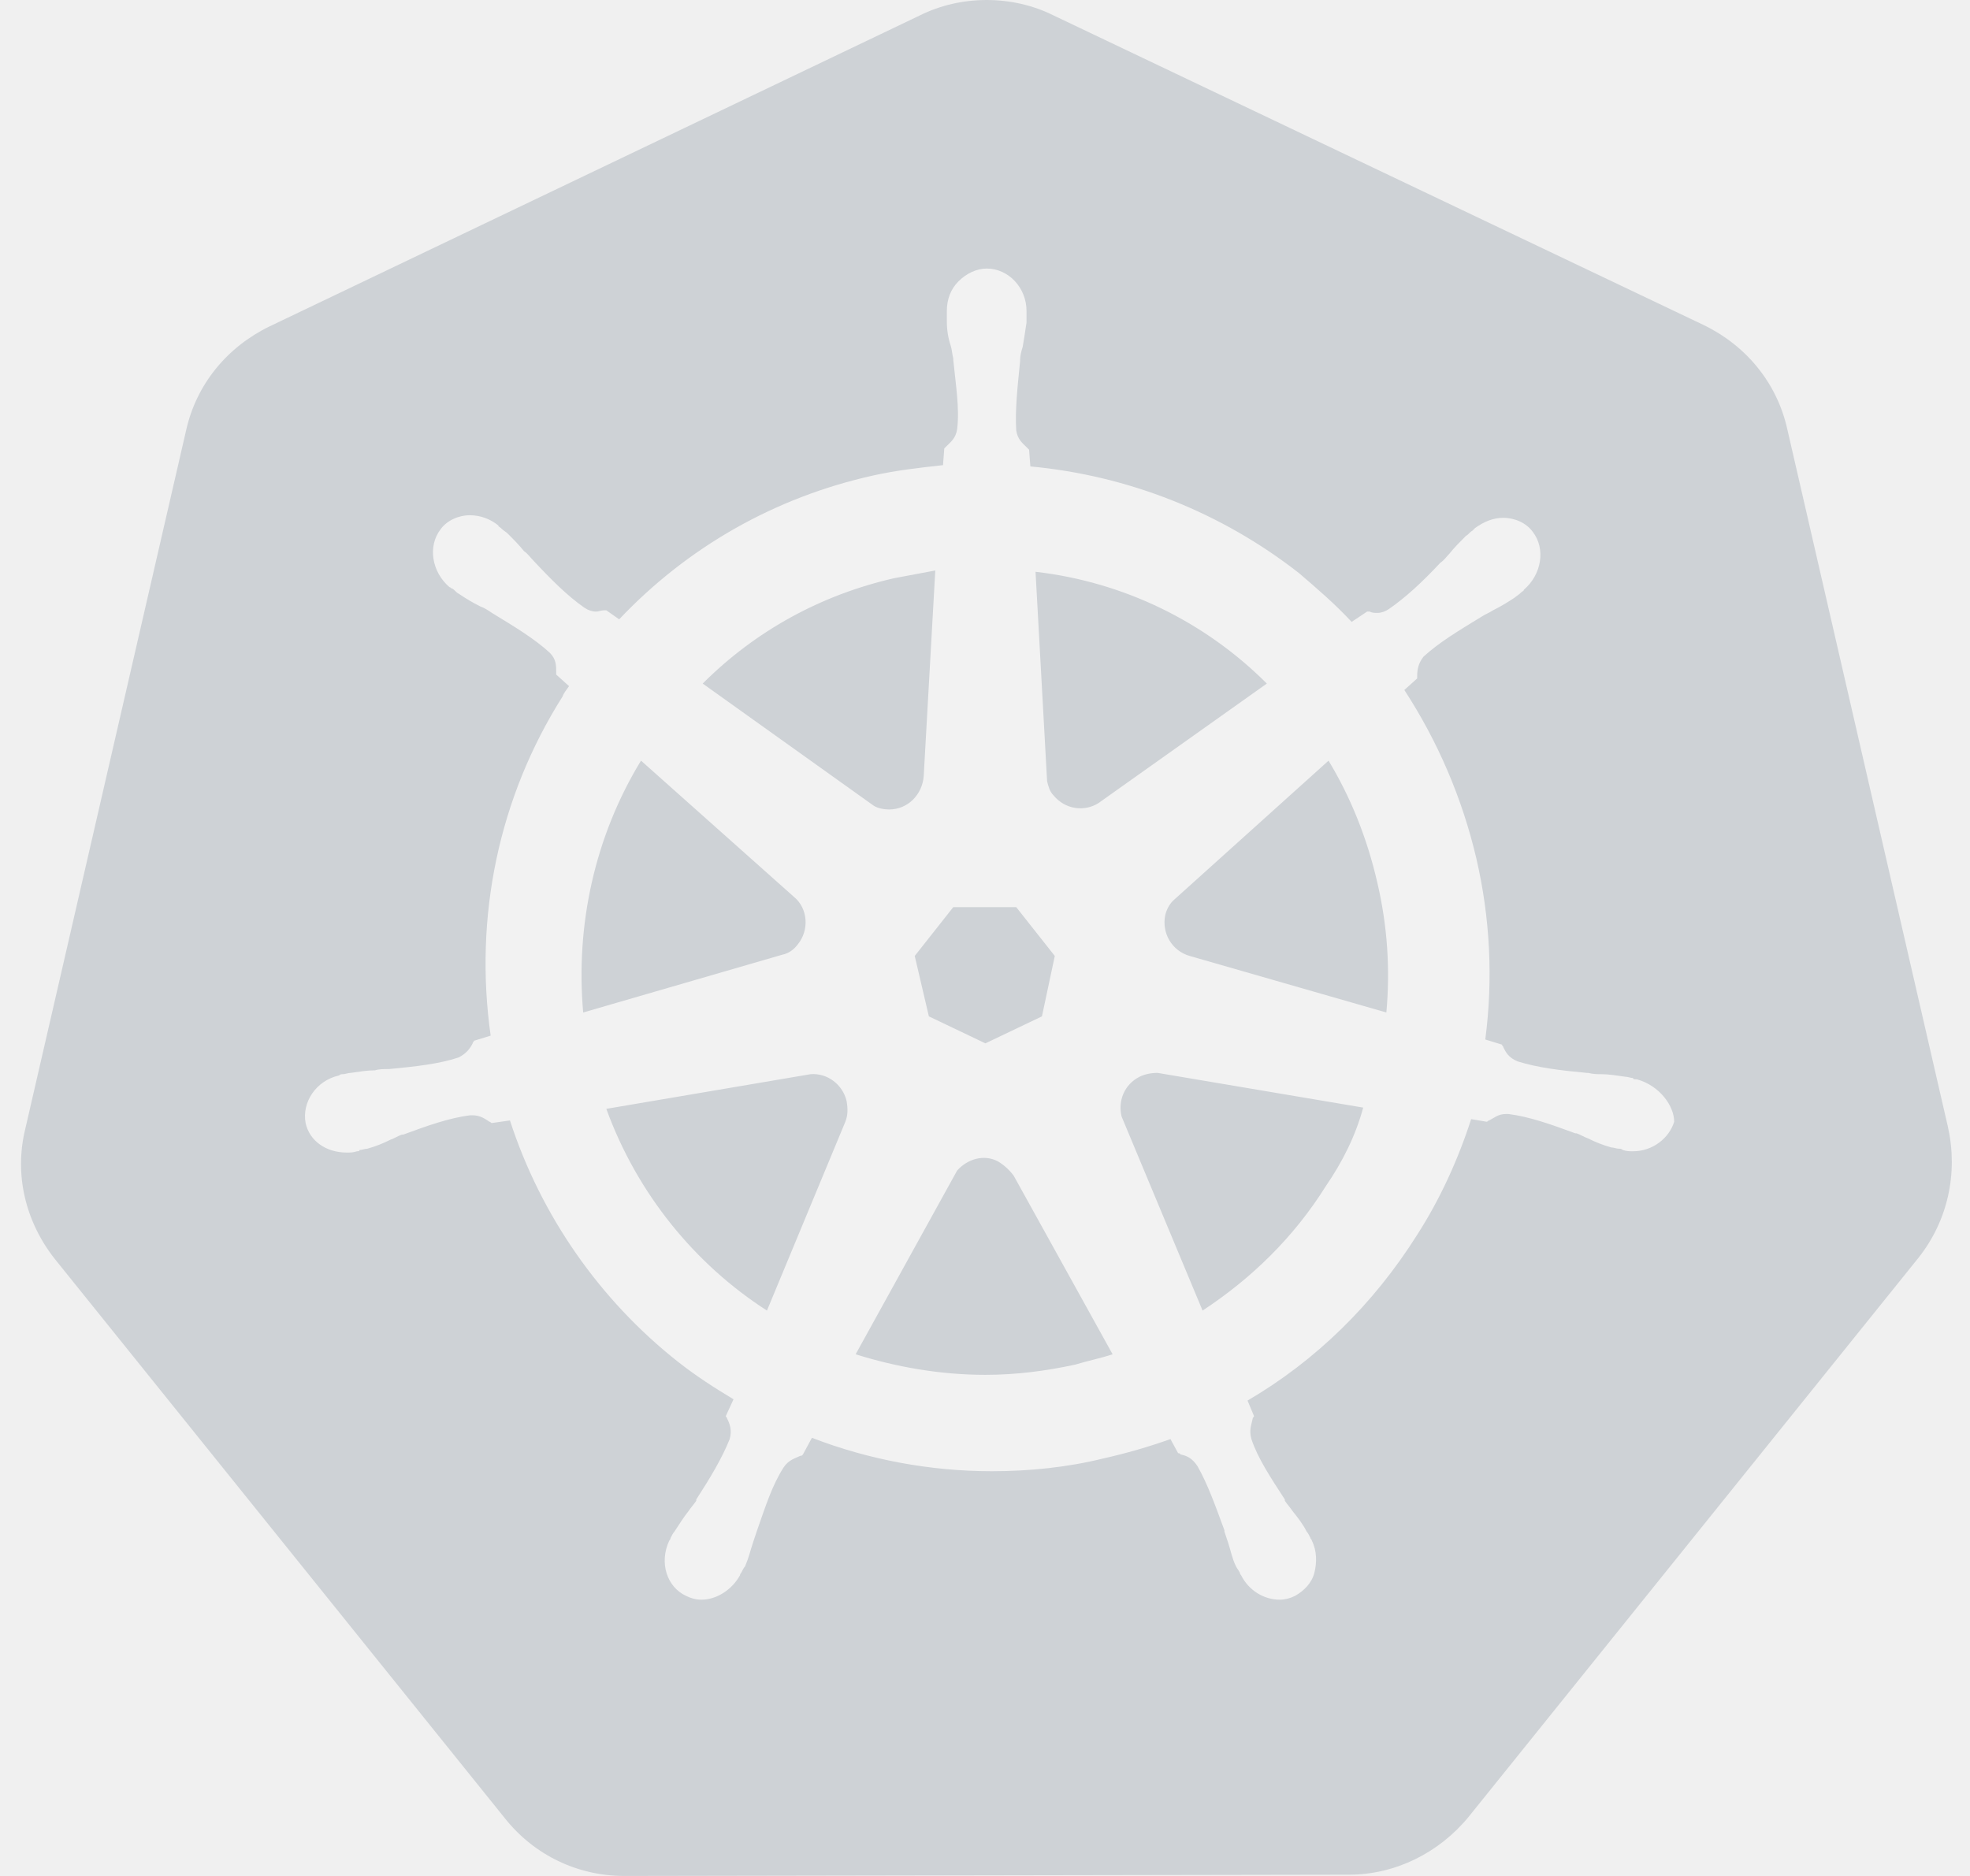
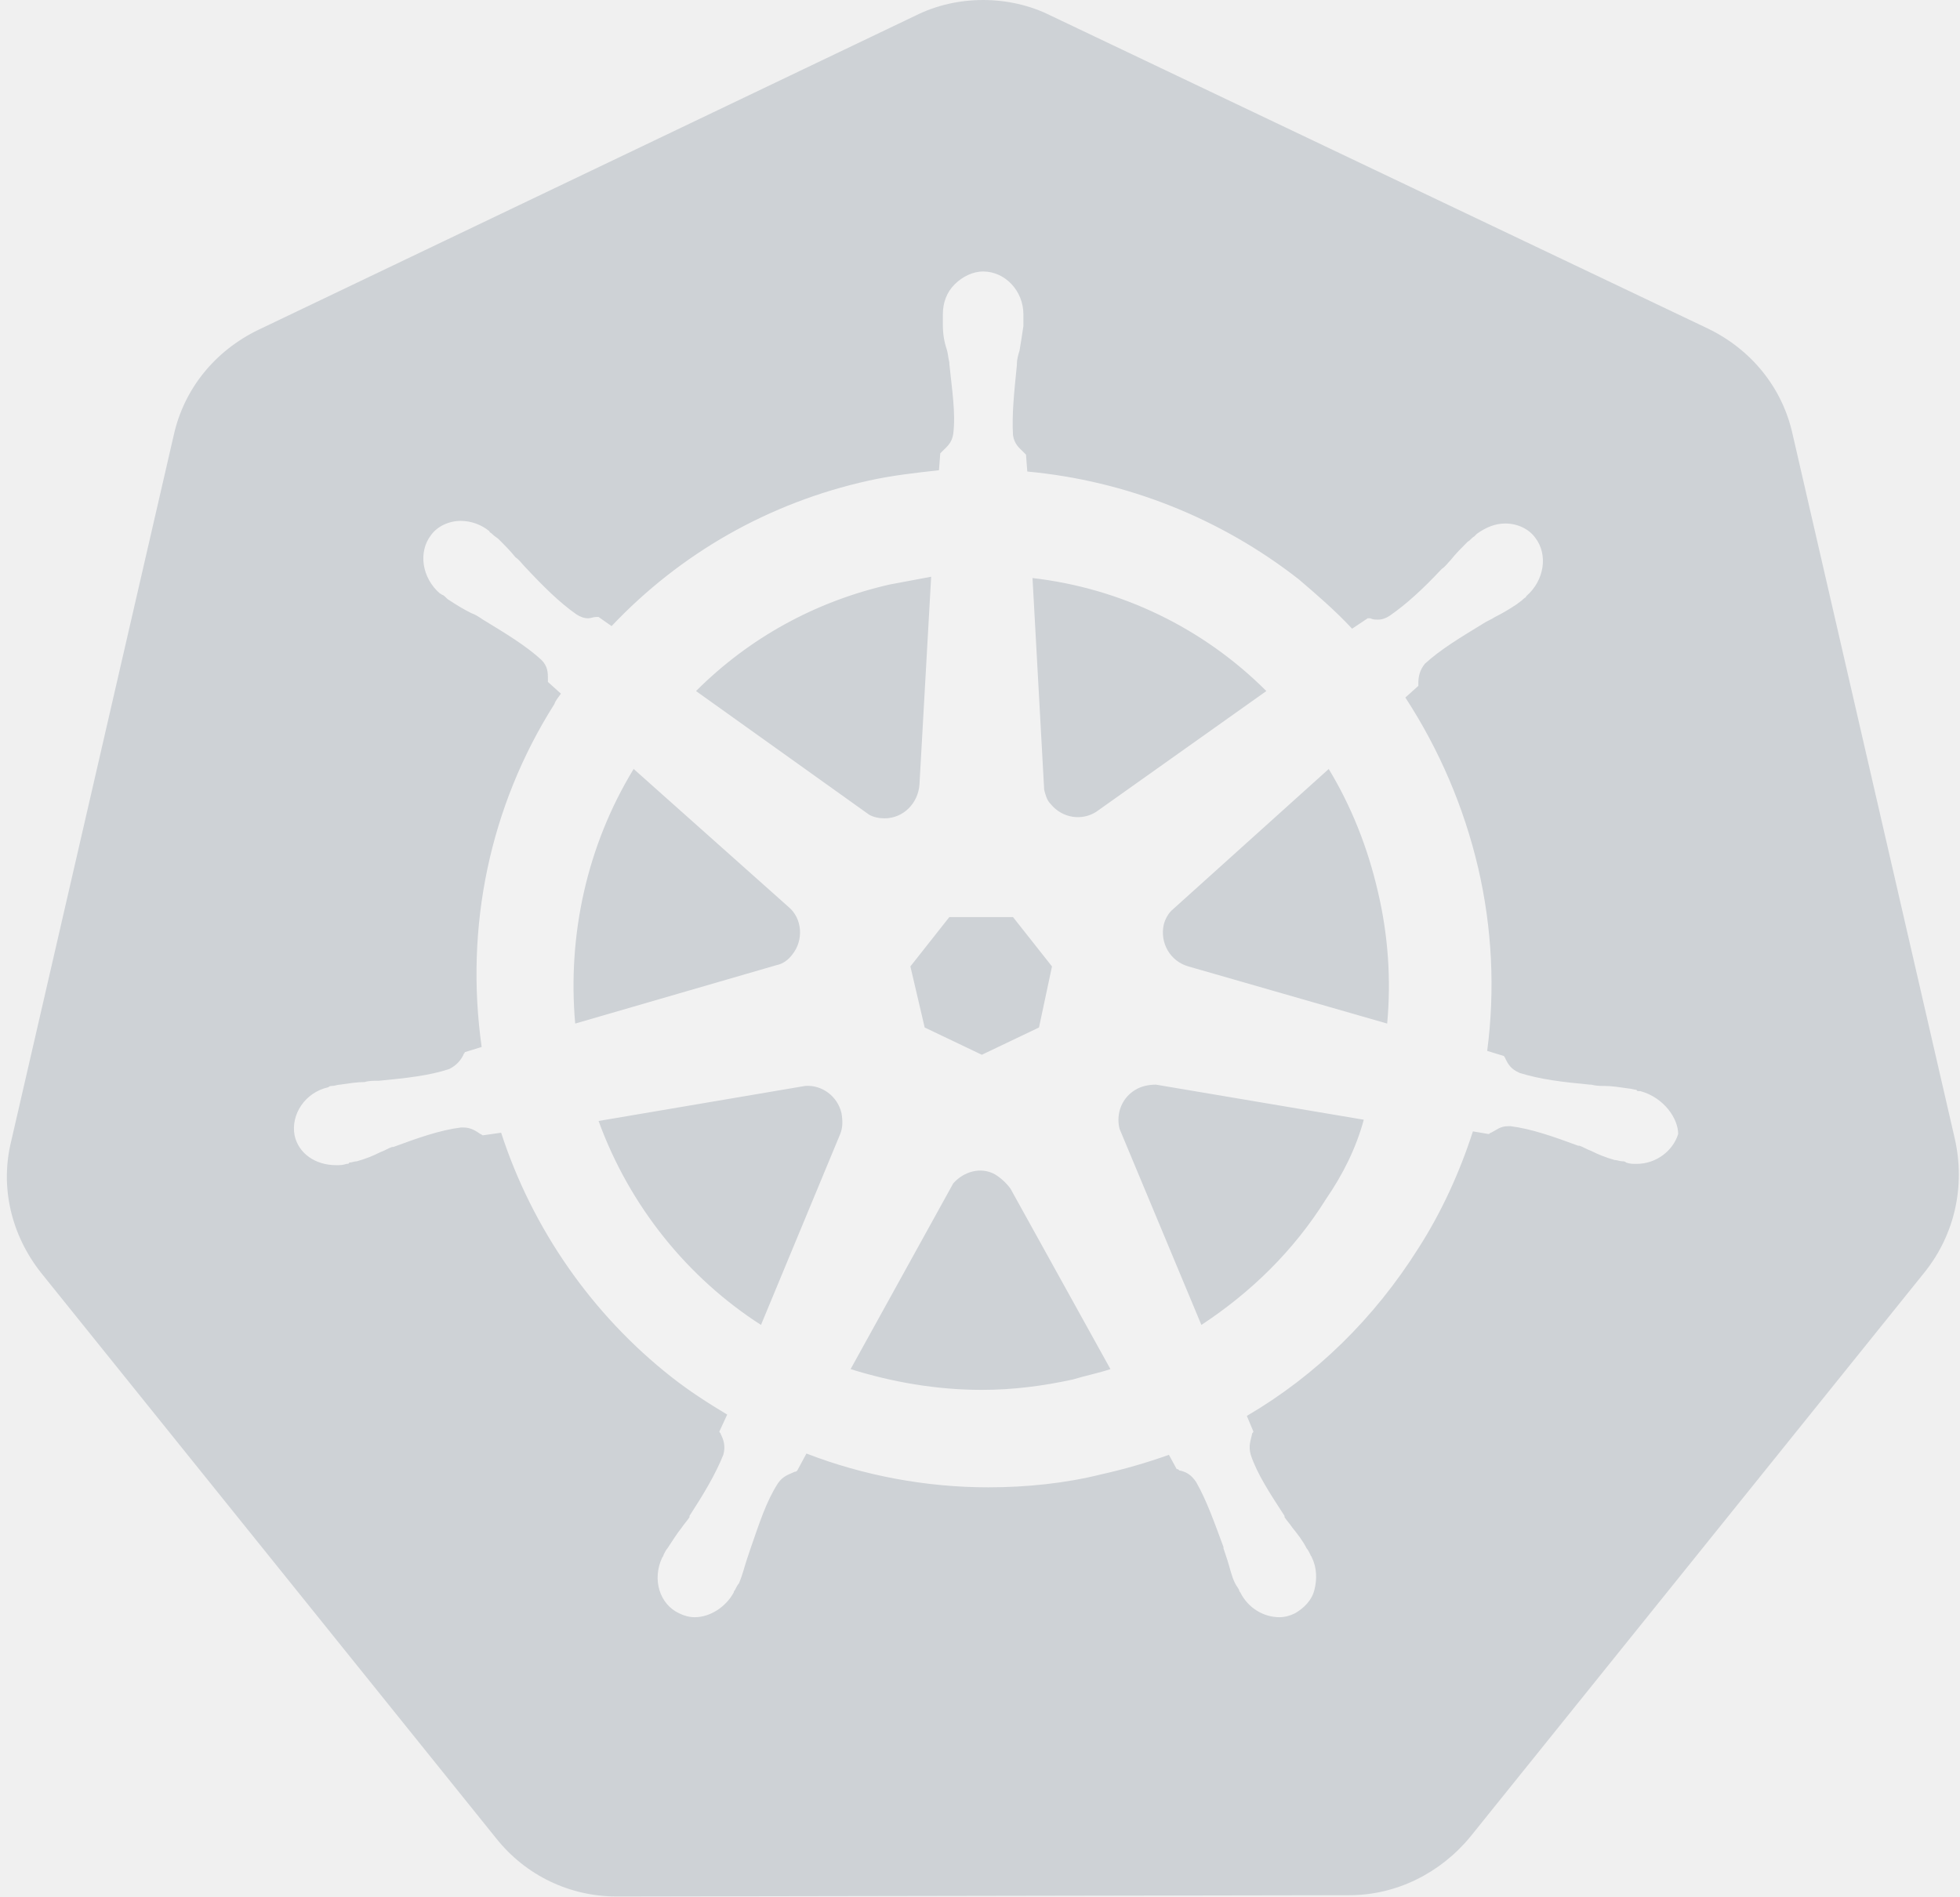
- <svg xmlns="http://www.w3.org/2000/svg" width="63" height="60" viewBox="0 0 63 60" fill="none">
+ <svg xmlns="http://www.w3.org/2000/svg" xmlns:xlink="http://www.w3.org/1999/xlink" width="62" height="60" viewBox="0 0 62 60" fill="none">
+   <style>
+ svg .img {
+ opacity: 0;
+ transition-duration: 0.5s;
+ }
+ svg .img:hover {
+ opacity: 1;
+ transition-duration: 0.3s;
+ }
+ </style>
  <g opacity="0.15">
-     <path d="M19.965 60C18.485 60 17.088 59.343 16.143 58.151L1.759 40.274C0.814 39.082 0.444 37.562 0.814 36.082L5.951 13.767C6.28 12.288 7.266 11.096 8.623 10.438L29.417 0.493C30.075 0.164 30.814 0 31.554 0C32.294 0 33.033 0.164 33.691 0.493L54.486 10.397C55.842 11.055 56.828 12.247 57.157 13.726L62.294 36.041C62.623 37.521 62.294 39.041 61.349 40.233L46.965 58.11C46.02 59.26 44.623 59.959 43.143 59.959L19.965 60H19.965Z" fill="#0D2743" />
-     <path d="M52.349 34.52C52.307 34.52 52.307 34.52 52.349 34.52H52.307C52.266 34.52 52.225 34.52 52.225 34.479C52.143 34.479 52.061 34.438 51.979 34.438C51.691 34.397 51.445 34.356 51.198 34.356C51.075 34.356 50.951 34.356 50.787 34.315H50.746C49.883 34.233 49.184 34.151 48.527 33.945C48.239 33.822 48.157 33.658 48.075 33.493C48.075 33.452 48.033 33.452 48.033 33.411L47.499 33.247C47.752 31.314 47.654 29.351 47.212 27.452C46.763 25.537 45.984 23.716 44.91 22.068L45.321 21.699V21.616C45.321 21.411 45.362 21.205 45.526 21C46.02 20.548 46.636 20.178 47.376 19.726C47.499 19.644 47.622 19.603 47.746 19.52C47.992 19.397 48.198 19.274 48.444 19.11C48.486 19.069 48.568 19.027 48.65 18.945C48.691 18.904 48.732 18.904 48.732 18.863C49.307 18.37 49.431 17.548 49.02 17.014C48.814 16.726 48.444 16.562 48.075 16.562C47.746 16.562 47.458 16.685 47.17 16.89L47.088 16.973C47.006 17.014 46.965 17.096 46.883 17.137C46.677 17.343 46.513 17.507 46.349 17.712C46.267 17.794 46.184 17.918 46.061 18C45.486 18.616 44.951 19.11 44.417 19.479C44.294 19.561 44.171 19.603 44.047 19.603C43.965 19.603 43.883 19.603 43.801 19.561H43.719L43.225 19.89C42.691 19.315 42.116 18.822 41.54 18.329C39.063 16.392 36.082 15.209 32.951 14.918L32.91 14.383L32.828 14.301C32.705 14.178 32.541 14.055 32.499 13.767C32.458 13.11 32.541 12.37 32.623 11.548V11.507C32.623 11.383 32.664 11.219 32.705 11.096C32.746 10.849 32.787 10.603 32.828 10.315V9.945C32.828 9.205 32.253 8.589 31.554 8.589C31.225 8.589 30.896 8.753 30.65 9C30.404 9.246 30.28 9.575 30.28 9.945V10.274C30.28 10.562 30.321 10.808 30.403 11.055C30.444 11.178 30.444 11.301 30.485 11.466V11.507C30.567 12.329 30.691 13.068 30.609 13.726C30.568 14.014 30.403 14.137 30.28 14.26L30.198 14.342L30.157 14.877C29.417 14.959 28.677 15.041 27.938 15.205C24.773 15.904 21.979 17.507 19.801 19.808L19.39 19.52H19.308C19.225 19.52 19.143 19.561 19.061 19.561C18.938 19.561 18.814 19.52 18.691 19.438C18.157 19.069 17.622 18.534 17.047 17.918C16.965 17.836 16.883 17.712 16.76 17.63C16.595 17.425 16.431 17.26 16.225 17.055C16.184 17.014 16.102 16.973 16.02 16.89C15.979 16.849 15.938 16.849 15.938 16.808C15.683 16.598 15.364 16.482 15.034 16.479C14.664 16.479 14.294 16.644 14.088 16.931C13.677 17.466 13.801 18.288 14.376 18.781C14.417 18.781 14.417 18.822 14.458 18.822C14.54 18.863 14.581 18.945 14.664 18.986C14.91 19.15 15.116 19.274 15.362 19.397C15.486 19.438 15.609 19.52 15.732 19.603C16.472 20.055 17.088 20.425 17.581 20.877C17.787 21.082 17.787 21.288 17.787 21.493V21.575L18.198 21.945C18.116 22.068 18.034 22.151 17.992 22.274C15.938 25.52 15.157 29.343 15.691 33.123L15.157 33.288C15.157 33.329 15.116 33.329 15.116 33.37C15.034 33.534 14.91 33.699 14.664 33.822C14.047 34.027 13.307 34.11 12.444 34.192H12.403C12.28 34.192 12.116 34.192 11.992 34.233C11.746 34.233 11.499 34.274 11.212 34.315C11.13 34.315 11.047 34.356 10.965 34.356C10.924 34.356 10.883 34.356 10.842 34.397C10.102 34.562 9.65 35.26 9.773 35.918C9.897 36.493 10.431 36.863 11.088 36.863C11.212 36.863 11.294 36.863 11.417 36.822C11.458 36.822 11.499 36.822 11.499 36.781C11.581 36.781 11.664 36.74 11.746 36.74C12.034 36.658 12.239 36.575 12.486 36.452C12.609 36.411 12.732 36.329 12.855 36.288H12.896C13.677 36 14.376 35.753 15.034 35.671H15.116C15.362 35.671 15.527 35.794 15.65 35.877C15.691 35.877 15.691 35.918 15.732 35.918L16.308 35.836C17.294 38.877 19.184 41.589 21.691 43.562C22.266 44.014 22.842 44.384 23.458 44.754L23.212 45.288C23.212 45.329 23.253 45.329 23.253 45.37C23.335 45.534 23.417 45.74 23.335 46.027C23.088 46.644 22.718 47.26 22.266 47.959V48C22.184 48.123 22.102 48.206 22.02 48.329C21.855 48.534 21.732 48.74 21.568 48.986C21.527 49.027 21.485 49.109 21.444 49.192C21.444 49.233 21.403 49.274 21.403 49.274C21.075 49.973 21.321 50.754 21.938 51.041C22.102 51.123 22.266 51.164 22.431 51.164C22.924 51.164 23.417 50.836 23.664 50.383C23.664 50.342 23.705 50.301 23.705 50.301C23.746 50.219 23.787 50.137 23.828 50.096C23.951 49.808 23.992 49.603 24.075 49.356L24.198 48.986C24.486 48.164 24.691 47.507 25.061 46.931C25.225 46.685 25.431 46.644 25.595 46.562C25.636 46.562 25.636 46.562 25.677 46.52L25.965 45.986C27.773 46.685 29.746 47.055 31.718 47.055C32.91 47.055 34.143 46.931 35.294 46.644C36.018 46.482 36.732 46.276 37.431 46.027L37.677 46.479C37.718 46.479 37.718 46.479 37.76 46.52C37.965 46.562 38.129 46.644 38.294 46.891C38.622 47.466 38.869 48.164 39.157 48.945V48.986L39.28 49.356C39.362 49.603 39.403 49.849 39.526 50.096C39.568 50.178 39.609 50.219 39.65 50.301C39.65 50.342 39.691 50.383 39.691 50.383C39.938 50.877 40.431 51.164 40.924 51.164C41.088 51.164 41.253 51.123 41.417 51.041C41.705 50.877 41.951 50.63 42.034 50.301C42.116 49.973 42.116 49.603 41.952 49.274C41.952 49.233 41.91 49.233 41.91 49.192C41.869 49.11 41.828 49.028 41.787 48.986C41.664 48.74 41.499 48.534 41.335 48.329C41.253 48.206 41.171 48.123 41.089 48V47.959C40.636 47.26 40.225 46.644 40.02 46.027C39.938 45.74 40.02 45.575 40.061 45.37C40.061 45.329 40.102 45.329 40.102 45.288L39.896 44.795C42.075 43.521 43.924 41.712 45.321 39.493C46.061 38.342 46.636 37.068 47.047 35.794L47.54 35.877C47.582 35.877 47.582 35.836 47.622 35.836C47.787 35.753 47.91 35.63 48.157 35.63H48.239C48.897 35.712 49.595 35.959 50.376 36.247H50.417C50.54 36.288 50.663 36.37 50.787 36.411C51.033 36.534 51.239 36.616 51.527 36.699C51.609 36.699 51.691 36.74 51.773 36.74C51.814 36.74 51.855 36.74 51.896 36.781C52.02 36.822 52.102 36.822 52.225 36.822C52.842 36.822 53.376 36.411 53.54 35.877C53.54 35.384 53.088 34.726 52.349 34.521V34.52ZM33.321 32.507L31.513 33.37L29.705 32.507L29.253 30.575L30.485 29.014H32.499L33.732 30.575L33.321 32.507H33.321ZM44.047 28.233C44.366 29.592 44.463 30.993 44.335 32.383L38.047 30.575C37.472 30.411 37.143 29.836 37.266 29.26C37.307 29.096 37.39 28.931 37.513 28.808L42.486 24.329C43.184 25.48 43.718 26.794 44.047 28.233V28.233ZM40.513 21.863L35.13 25.685C34.677 25.973 34.061 25.89 33.691 25.438C33.568 25.315 33.527 25.151 33.486 24.986L33.116 18.288C35.914 18.61 38.522 19.87 40.513 21.863ZM28.595 18.493C29.047 18.411 29.458 18.329 29.91 18.246L29.54 24.822C29.499 25.397 29.047 25.89 28.431 25.89C28.266 25.89 28.061 25.849 27.938 25.767L22.472 21.863C24.157 20.178 26.253 19.027 28.595 18.493V18.493ZM20.499 24.328L25.39 28.685C25.842 29.055 25.883 29.753 25.513 30.205C25.39 30.369 25.225 30.493 25.02 30.534L18.65 32.383C18.403 29.589 19.02 26.753 20.499 24.328ZM19.389 35.465L25.924 34.356C26.458 34.315 26.951 34.685 27.075 35.219C27.116 35.465 27.116 35.671 27.034 35.877L24.527 41.917C22.225 40.438 20.376 38.178 19.39 35.465H19.389ZM34.39 43.644C33.444 43.849 32.499 43.972 31.513 43.972C30.075 43.972 28.677 43.726 27.363 43.315L30.609 37.438C30.938 37.068 31.472 36.904 31.924 37.151C32.116 37.268 32.283 37.422 32.417 37.602L35.581 43.315C35.212 43.438 34.8 43.52 34.389 43.644H34.39ZM42.403 37.931C41.376 39.575 40.02 40.89 38.458 41.917L35.869 35.712C35.746 35.219 35.951 34.685 36.444 34.438C36.609 34.356 36.814 34.315 37.02 34.315L43.595 35.425C43.349 36.328 42.938 37.151 42.403 37.931Z" fill="white" />
+     <path d="M19.509 60C18.03 60 16.633 59.343 15.688 58.151L1.304 40.274C0.359 39.082 -0.011 37.562 0.359 36.082L5.496 13.767C5.825 12.288 6.811 11.096 8.167 10.438L28.962 0.493C29.619 0.164 30.359 0 31.099 0C31.839 0 32.578 0.164 33.236 0.493L54.031 10.397C55.387 11.055 56.373 12.247 56.702 13.726L61.839 36.041C62.168 37.521 61.839 39.041 60.894 40.233L46.51 58.11C45.565 59.26 44.167 59.959 42.688 59.959L19.51 60H19.509Z" fill="#0D2743" />
+     <path d="M51.894 34.52C51.852 34.52 51.852 34.52 51.894 34.52H51.852C51.811 34.52 51.77 34.52 51.77 34.479C51.688 34.479 51.606 34.438 51.524 34.438C51.236 34.397 50.989 34.356 50.743 34.356C50.62 34.356 50.496 34.356 50.332 34.315H50.291C49.428 34.233 48.729 34.151 48.072 33.945C47.784 33.822 47.702 33.658 47.619 33.493C47.619 33.452 47.578 33.452 47.578 33.411L47.044 33.247C47.297 31.314 47.199 29.351 46.757 27.452C46.308 25.537 45.529 23.716 44.455 22.068L44.866 21.699V21.616C44.866 21.411 44.907 21.205 45.072 21C45.565 20.548 46.181 20.178 46.921 19.726C47.044 19.644 47.167 19.603 47.291 19.52C47.537 19.397 47.743 19.274 47.989 19.11C48.031 19.069 48.113 19.027 48.195 18.945C48.236 18.904 48.277 18.904 48.277 18.863C48.852 18.37 48.976 17.548 48.565 17.014C48.359 16.726 47.989 16.562 47.619 16.562C47.291 16.562 47.003 16.685 46.715 16.89L46.633 16.973C46.551 17.014 46.51 17.096 46.428 17.137C46.222 17.343 46.058 17.507 45.894 17.712C45.812 17.794 45.729 17.918 45.606 18C45.03 18.616 44.496 19.11 43.962 19.479C43.839 19.561 43.716 19.603 43.592 19.603C43.51 19.603 43.428 19.603 43.346 19.561H43.264L42.77 19.89C42.236 19.315 41.661 18.822 41.085 18.329C38.608 16.392 35.627 15.209 32.496 14.918L32.455 14.383L32.373 14.301C32.25 14.178 32.085 14.055 32.044 13.767C32.003 13.11 32.085 12.37 32.167 11.548V11.507C32.167 11.383 32.209 11.219 32.25 11.096C32.291 10.849 32.332 10.603 32.373 10.315V9.945C32.373 9.205 31.797 8.589 31.099 8.589C30.77 8.589 30.441 8.753 30.195 9C29.948 9.246 29.825 9.575 29.825 9.945V10.274C29.825 10.562 29.866 10.808 29.948 11.055C29.989 11.178 29.989 11.301 30.03 11.466V11.507C30.113 12.329 30.236 13.068 30.154 13.726C30.113 14.014 29.948 14.137 29.825 14.26L29.743 14.342L29.702 14.877C28.962 14.959 28.222 15.041 27.482 15.205C24.318 15.904 21.524 17.507 19.346 19.808L18.935 19.52H18.852C18.77 19.52 18.688 19.561 18.606 19.561C18.483 19.561 18.359 19.52 18.236 19.438C17.702 19.069 17.167 18.534 16.592 17.918C16.51 17.836 16.428 17.712 16.305 17.63C16.14 17.425 15.976 17.26 15.77 17.055C15.729 17.014 15.647 16.973 15.565 16.89C15.524 16.849 15.483 16.849 15.483 16.808C15.228 16.598 14.909 16.482 14.578 16.479C14.208 16.479 13.839 16.644 13.633 16.931C13.222 17.466 13.345 18.288 13.921 18.781C13.962 18.781 13.962 18.822 14.003 18.822C14.085 18.863 14.126 18.945 14.208 18.986C14.455 19.15 14.661 19.274 14.907 19.397C15.031 19.438 15.154 19.52 15.277 19.603C16.017 20.055 16.633 20.425 17.126 20.877C17.332 21.082 17.332 21.288 17.332 21.493V21.575L17.743 21.945C17.661 22.068 17.578 22.151 17.537 22.274C15.482 25.52 14.702 29.343 15.236 33.123L14.702 33.288C14.702 33.329 14.661 33.329 14.661 33.37C14.578 33.534 14.455 33.699 14.208 33.822C13.592 34.027 12.852 34.11 11.989 34.192H11.948C11.825 34.192 11.661 34.192 11.537 34.233C11.291 34.233 11.044 34.274 10.757 34.315C10.674 34.315 10.592 34.356 10.51 34.356C10.469 34.356 10.428 34.356 10.386 34.397C9.647 34.562 9.195 35.26 9.318 35.918C9.441 36.493 9.976 36.863 10.633 36.863C10.757 36.863 10.839 36.863 10.962 36.822C11.003 36.822 11.044 36.822 11.044 36.781C11.126 36.781 11.208 36.74 11.29 36.74C11.578 36.658 11.784 36.575 12.03 36.452C12.154 36.411 12.277 36.329 12.4 36.288H12.441C13.222 36 13.921 35.753 14.578 35.671H14.661C14.907 35.671 15.072 35.794 15.195 35.877C15.236 35.877 15.236 35.918 15.277 35.918L15.852 35.836C16.839 38.877 18.729 41.589 21.236 43.562C21.811 44.014 22.387 44.384 23.003 44.754L22.756 45.288C22.756 45.329 22.798 45.329 22.798 45.37C22.88 45.534 22.962 45.74 22.88 46.027C22.633 46.644 22.263 47.26 21.811 47.959V48C21.729 48.123 21.647 48.206 21.565 48.329C21.4 48.534 21.277 48.74 21.113 48.986C21.072 49.027 21.03 49.109 20.989 49.192C20.989 49.233 20.948 49.274 20.948 49.274C20.62 49.973 20.866 50.754 21.483 51.041C21.647 51.123 21.811 51.164 21.976 51.164C22.469 51.164 22.962 50.836 23.209 50.383C23.209 50.342 23.25 50.301 23.25 50.301C23.291 50.219 23.332 50.137 23.373 50.096C23.496 49.808 23.537 49.603 23.619 49.356L23.743 48.986C24.03 48.164 24.236 47.507 24.606 46.931C24.77 46.685 24.976 46.644 25.14 46.562C25.181 46.562 25.181 46.562 25.222 46.52L25.51 45.986C27.318 46.685 29.291 47.055 31.263 47.055C32.455 47.055 33.688 46.931 34.839 46.644C35.563 46.482 36.277 46.276 36.976 46.027L37.222 46.479C37.263 46.479 37.263 46.479 37.304 46.52C37.51 46.562 37.674 46.644 37.839 46.891C38.167 47.466 38.414 48.164 38.702 48.945V48.986L38.825 49.356C38.907 49.603 38.948 49.849 39.071 50.096C39.113 50.178 39.154 50.219 39.195 50.301C39.195 50.342 39.236 50.383 39.236 50.383C39.482 50.877 39.976 51.164 40.469 51.164C40.633 51.164 40.798 51.123 40.962 51.041C41.249 50.877 41.496 50.63 41.578 50.301C41.661 49.973 41.661 49.603 41.496 49.274C41.496 49.233 41.455 49.233 41.455 49.192C41.414 49.11 41.373 49.028 41.332 48.986C41.209 48.74 41.044 48.534 40.88 48.329C40.798 48.206 40.716 48.123 40.633 48V47.959C40.181 47.26 39.77 46.644 39.565 46.027C39.483 45.74 39.565 45.575 39.606 45.37C39.606 45.329 39.647 45.329 39.647 45.288L39.441 44.795C41.62 43.521 43.469 41.712 44.866 39.493C45.606 38.342 46.181 37.068 46.592 35.794L47.085 35.877C47.127 35.877 47.127 35.836 47.167 35.836C47.332 35.753 47.455 35.63 47.702 35.63H47.784C48.441 35.712 49.14 35.959 49.921 36.247H49.962C50.085 36.288 50.208 36.37 50.332 36.411C50.578 36.534 50.784 36.616 51.072 36.699C51.154 36.699 51.236 36.74 51.318 36.74C51.359 36.74 51.4 36.74 51.441 36.781C51.565 36.822 51.647 36.822 51.77 36.822C52.387 36.822 52.921 36.411 53.085 35.877C53.085 35.384 52.633 34.726 51.894 34.521V34.52ZM32.866 32.507L31.058 33.37L29.25 32.507L28.798 30.575L30.03 29.014H32.044L33.277 30.575L32.866 32.507H32.866ZM43.592 28.233C43.911 29.592 44.008 30.993 43.88 32.383L37.592 30.575C37.017 30.411 36.688 29.836 36.811 29.26C36.852 29.096 36.935 28.931 37.058 28.808L42.031 24.329C42.729 25.48 43.263 26.794 43.592 28.233V28.233ZM40.058 21.863L34.674 25.685C34.222 25.973 33.606 25.89 33.236 25.438C33.113 25.315 33.072 25.151 33.03 24.986L32.661 18.288C35.459 18.61 38.067 19.87 40.058 21.863V21.863ZM28.14 18.493C28.592 18.411 29.003 18.329 29.455 18.246L29.085 24.822C29.044 25.397 28.592 25.89 27.976 25.89C27.811 25.89 27.606 25.849 27.482 25.767L22.017 21.863C23.702 20.178 25.798 19.027 28.14 18.493V18.493ZM20.044 24.328L24.934 28.685C25.387 29.055 25.428 29.753 25.058 30.205C24.934 30.369 24.77 30.493 24.565 30.534L18.195 32.383C17.948 29.589 18.565 26.753 20.044 24.328V24.328ZM18.934 35.465L25.469 34.356C26.003 34.315 26.496 34.685 26.619 35.219C26.66 35.465 26.66 35.671 26.578 35.877L24.072 41.917C21.77 40.438 19.921 38.178 18.935 35.465H18.934ZM33.935 43.644C32.989 43.849 32.044 43.972 31.058 43.972C29.62 43.972 28.222 43.726 26.907 43.315L30.154 37.438C30.483 37.068 31.017 36.904 31.469 37.151C31.661 37.268 31.828 37.422 31.962 37.602L35.126 43.315C34.757 43.438 34.346 43.52 33.934 43.644H33.935ZM41.948 37.931C40.921 39.575 39.565 40.89 38.003 41.917L35.414 35.712C35.291 35.219 35.496 34.685 35.989 34.438C36.154 34.356 36.359 34.315 36.565 34.315L43.14 35.425C42.894 36.328 42.483 37.151 41.948 37.931V37.931Z" fill="white" />
  </g>
+   <a xlink:href="https://kubernetes.io/" target="_blank" xlink:title="Kubernetes" xlink:alt="Kubernetes">
+     <g class="img">
+       <rect width="62" height="60" fill="white" opacity="0" />
+       <path d="M19.509 60C18.03 60 16.633 59.343 15.688 58.151L1.304 40.274C0.359 39.082 -0.011 37.562 0.359 36.082L5.496 13.767C5.825 12.288 6.811 11.096 8.167 10.438L28.962 0.493C29.619 0.164 30.359 0 31.099 0C31.839 0 32.578 0.164 33.236 0.493L54.031 10.397C55.387 11.055 56.373 12.247 56.702 13.726L61.839 36.041C62.168 37.521 61.839 39.041 60.894 40.233L46.51 58.11C45.565 59.26 44.167 59.959 42.688 59.959L19.51 60H19.509Z" fill="#336EE5" />
+       <path d="M51.894 34.52C51.852 34.52 51.852 34.52 51.894 34.52H51.852C51.811 34.52 51.77 34.52 51.77 34.479C51.688 34.479 51.606 34.438 51.524 34.438C51.236 34.397 50.989 34.356 50.743 34.356C50.62 34.356 50.496 34.356 50.332 34.315H50.291C49.428 34.233 48.729 34.151 48.072 33.945C47.784 33.822 47.702 33.658 47.619 33.493C47.619 33.452 47.578 33.452 47.578 33.411L47.044 33.247C47.297 31.314 47.199 29.351 46.757 27.452C46.308 25.537 45.529 23.716 44.455 22.068L44.866 21.699V21.616C44.866 21.411 44.907 21.205 45.072 21C45.565 20.548 46.181 20.178 46.921 19.726C47.044 19.644 47.167 19.603 47.291 19.52C47.537 19.397 47.743 19.274 47.989 19.11C48.031 19.069 48.113 19.027 48.195 18.945C48.236 18.904 48.277 18.904 48.277 18.863C48.852 18.37 48.976 17.548 48.565 17.014C48.359 16.726 47.989 16.562 47.619 16.562C47.291 16.562 47.003 16.685 46.715 16.89L46.633 16.973C46.551 17.014 46.51 17.096 46.428 17.137C46.222 17.343 46.058 17.507 45.894 17.712C45.812 17.794 45.729 17.918 45.606 18C45.03 18.616 44.496 19.11 43.962 19.479C43.839 19.561 43.716 19.603 43.592 19.603C43.51 19.603 43.428 19.603 43.346 19.561H43.264L42.77 19.89C42.236 19.315 41.661 18.822 41.085 18.329C38.608 16.392 35.627 15.209 32.496 14.918L32.455 14.383L32.373 14.301C32.25 14.178 32.085 14.055 32.044 13.767C32.003 13.11 32.085 12.37 32.167 11.548V11.507C32.167 11.383 32.209 11.219 32.25 11.096C32.291 10.849 32.332 10.603 32.373 10.315V9.945C32.373 9.205 31.797 8.589 31.099 8.589C30.77 8.589 30.441 8.753 30.195 9C29.948 9.246 29.825 9.575 29.825 9.945V10.274C29.825 10.562 29.866 10.808 29.948 11.055C29.989 11.178 29.989 11.301 30.03 11.466V11.507C30.113 12.329 30.236 13.068 30.154 13.726C30.113 14.014 29.948 14.137 29.825 14.26L29.743 14.342L29.702 14.877C28.962 14.959 28.222 15.041 27.482 15.205C24.318 15.904 21.524 17.507 19.346 19.808L18.935 19.52H18.852C18.77 19.52 18.688 19.561 18.606 19.561C18.483 19.561 18.359 19.52 18.236 19.438C17.702 19.069 17.167 18.534 16.592 17.918C16.51 17.836 16.428 17.712 16.305 17.63C16.14 17.425 15.976 17.26 15.77 17.055C15.729 17.014 15.647 16.973 15.565 16.89C15.524 16.849 15.483 16.849 15.483 16.808C15.228 16.598 14.909 16.482 14.578 16.479C14.208 16.479 13.839 16.644 13.633 16.931C13.222 17.466 13.345 18.288 13.921 18.781C13.962 18.781 13.962 18.822 14.003 18.822C14.085 18.863 14.126 18.945 14.208 18.986C14.455 19.15 14.661 19.274 14.907 19.397C15.031 19.438 15.154 19.52 15.277 19.603C16.017 20.055 16.633 20.425 17.126 20.877C17.332 21.082 17.332 21.288 17.332 21.493V21.575L17.743 21.945C17.661 22.068 17.578 22.151 17.537 22.274C15.482 25.52 14.702 29.343 15.236 33.123L14.702 33.288C14.702 33.329 14.661 33.329 14.661 33.37C14.578 33.534 14.455 33.699 14.208 33.822C13.592 34.027 12.852 34.11 11.989 34.192H11.948C11.825 34.192 11.661 34.192 11.537 34.233C11.291 34.233 11.044 34.274 10.757 34.315C10.674 34.315 10.592 34.356 10.51 34.356C10.469 34.356 10.428 34.356 10.386 34.397C9.647 34.562 9.195 35.26 9.318 35.918C9.441 36.493 9.976 36.863 10.633 36.863C10.757 36.863 10.839 36.863 10.962 36.822C11.003 36.822 11.044 36.822 11.044 36.781C11.126 36.781 11.208 36.74 11.29 36.74C11.578 36.658 11.784 36.575 12.03 36.452C12.154 36.411 12.277 36.329 12.4 36.288H12.441C13.222 36 13.921 35.753 14.578 35.671H14.661C14.907 35.671 15.072 35.794 15.195 35.877C15.236 35.877 15.236 35.918 15.277 35.918L15.852 35.836C16.839 38.877 18.729 41.589 21.236 43.562C21.811 44.014 22.387 44.384 23.003 44.754L22.756 45.288C22.756 45.329 22.798 45.329 22.798 45.37C22.88 45.534 22.962 45.74 22.88 46.027C22.633 46.644 22.263 47.26 21.811 47.959V48C21.729 48.123 21.647 48.206 21.565 48.329C21.4 48.534 21.277 48.74 21.113 48.986C21.072 49.027 21.03 49.109 20.989 49.192C20.989 49.233 20.948 49.274 20.948 49.274C20.62 49.973 20.866 50.754 21.483 51.041C21.647 51.123 21.811 51.164 21.976 51.164C22.469 51.164 22.962 50.836 23.209 50.383C23.209 50.342 23.25 50.301 23.25 50.301C23.291 50.219 23.332 50.137 23.373 50.096C23.496 49.808 23.537 49.603 23.619 49.356L23.743 48.986C24.03 48.164 24.236 47.507 24.606 46.931C24.77 46.685 24.976 46.644 25.14 46.562C25.181 46.562 25.181 46.562 25.222 46.52L25.51 45.986C27.318 46.685 29.291 47.055 31.263 47.055C32.455 47.055 33.688 46.931 34.839 46.644C35.563 46.482 36.277 46.276 36.976 46.027L37.222 46.479C37.263 46.479 37.263 46.479 37.304 46.52C37.51 46.562 37.674 46.644 37.839 46.891C38.167 47.466 38.414 48.164 38.702 48.945V48.986L38.825 49.356C38.907 49.603 38.948 49.849 39.071 50.096C39.113 50.178 39.154 50.219 39.195 50.301C39.195 50.342 39.236 50.383 39.236 50.383C39.482 50.877 39.976 51.164 40.469 51.164C40.633 51.164 40.798 51.123 40.962 51.041C41.249 50.877 41.496 50.63 41.578 50.301C41.661 49.973 41.661 49.603 41.496 49.274C41.496 49.233 41.455 49.233 41.455 49.192C41.414 49.11 41.373 49.028 41.332 48.986C41.209 48.74 41.044 48.534 40.88 48.329C40.798 48.206 40.716 48.123 40.633 48V47.959C40.181 47.26 39.77 46.644 39.565 46.027C39.483 45.74 39.565 45.575 39.606 45.37C39.606 45.329 39.647 45.329 39.647 45.288L39.441 44.795C41.62 43.521 43.469 41.712 44.866 39.493C45.606 38.342 46.181 37.068 46.592 35.794L47.085 35.877C47.127 35.877 47.127 35.836 47.167 35.836C47.332 35.753 47.455 35.63 47.702 35.63H47.784C48.441 35.712 49.14 35.959 49.921 36.247H49.962C50.085 36.288 50.208 36.37 50.332 36.411C50.578 36.534 50.784 36.616 51.072 36.699C51.154 36.699 51.236 36.74 51.318 36.74C51.359 36.74 51.4 36.74 51.441 36.781C51.565 36.822 51.647 36.822 51.77 36.822C52.387 36.822 52.921 36.411 53.085 35.877C53.085 35.384 52.633 34.726 51.894 34.521V34.52ZM32.866 32.507L31.058 33.37L29.25 32.507L28.798 30.575L30.03 29.014H32.044L33.277 30.575L32.866 32.507H32.866ZM43.592 28.233C43.911 29.592 44.008 30.993 43.88 32.383L37.592 30.575C37.017 30.411 36.688 29.836 36.811 29.26C36.852 29.096 36.935 28.931 37.058 28.808L42.031 24.329C42.729 25.48 43.263 26.794 43.592 28.233V28.233ZM40.058 21.863L34.674 25.685C34.222 25.973 33.606 25.89 33.236 25.438C33.113 25.315 33.072 25.151 33.03 24.986L32.661 18.288C35.459 18.61 38.067 19.87 40.058 21.863V21.863ZM28.14 18.493C28.592 18.411 29.003 18.329 29.455 18.246L29.085 24.822C29.044 25.397 28.592 25.89 27.976 25.89C27.811 25.89 27.606 25.849 27.482 25.767L22.017 21.863C23.702 20.178 25.798 19.027 28.14 18.493V18.493ZM20.044 24.328L24.934 28.685C25.387 29.055 25.428 29.753 25.058 30.205C24.934 30.369 24.77 30.493 24.565 30.534L18.195 32.383C17.948 29.589 18.565 26.753 20.044 24.328V24.328ZM18.934 35.465L25.469 34.356C26.003 34.315 26.496 34.685 26.619 35.219C26.66 35.465 26.66 35.671 26.578 35.877L24.072 41.917C21.77 40.438 19.921 38.178 18.935 35.465H18.934ZM33.935 43.644C32.989 43.849 32.044 43.972 31.058 43.972C29.62 43.972 28.222 43.726 26.907 43.315L30.154 37.438C30.483 37.068 31.017 36.904 31.469 37.151C31.661 37.268 31.828 37.422 31.962 37.602L35.126 43.315C34.757 43.438 34.346 43.52 33.934 43.644H33.935ZM41.948 37.931C40.921 39.575 39.565 40.89 38.003 41.917L35.414 35.712C35.291 35.219 35.496 34.685 35.989 34.438C36.154 34.356 36.359 34.315 36.565 34.315L43.14 35.425C42.894 36.328 42.483 37.151 41.948 37.931V37.931Z" fill="white" />
+     </g>
+   </a>
</svg>
